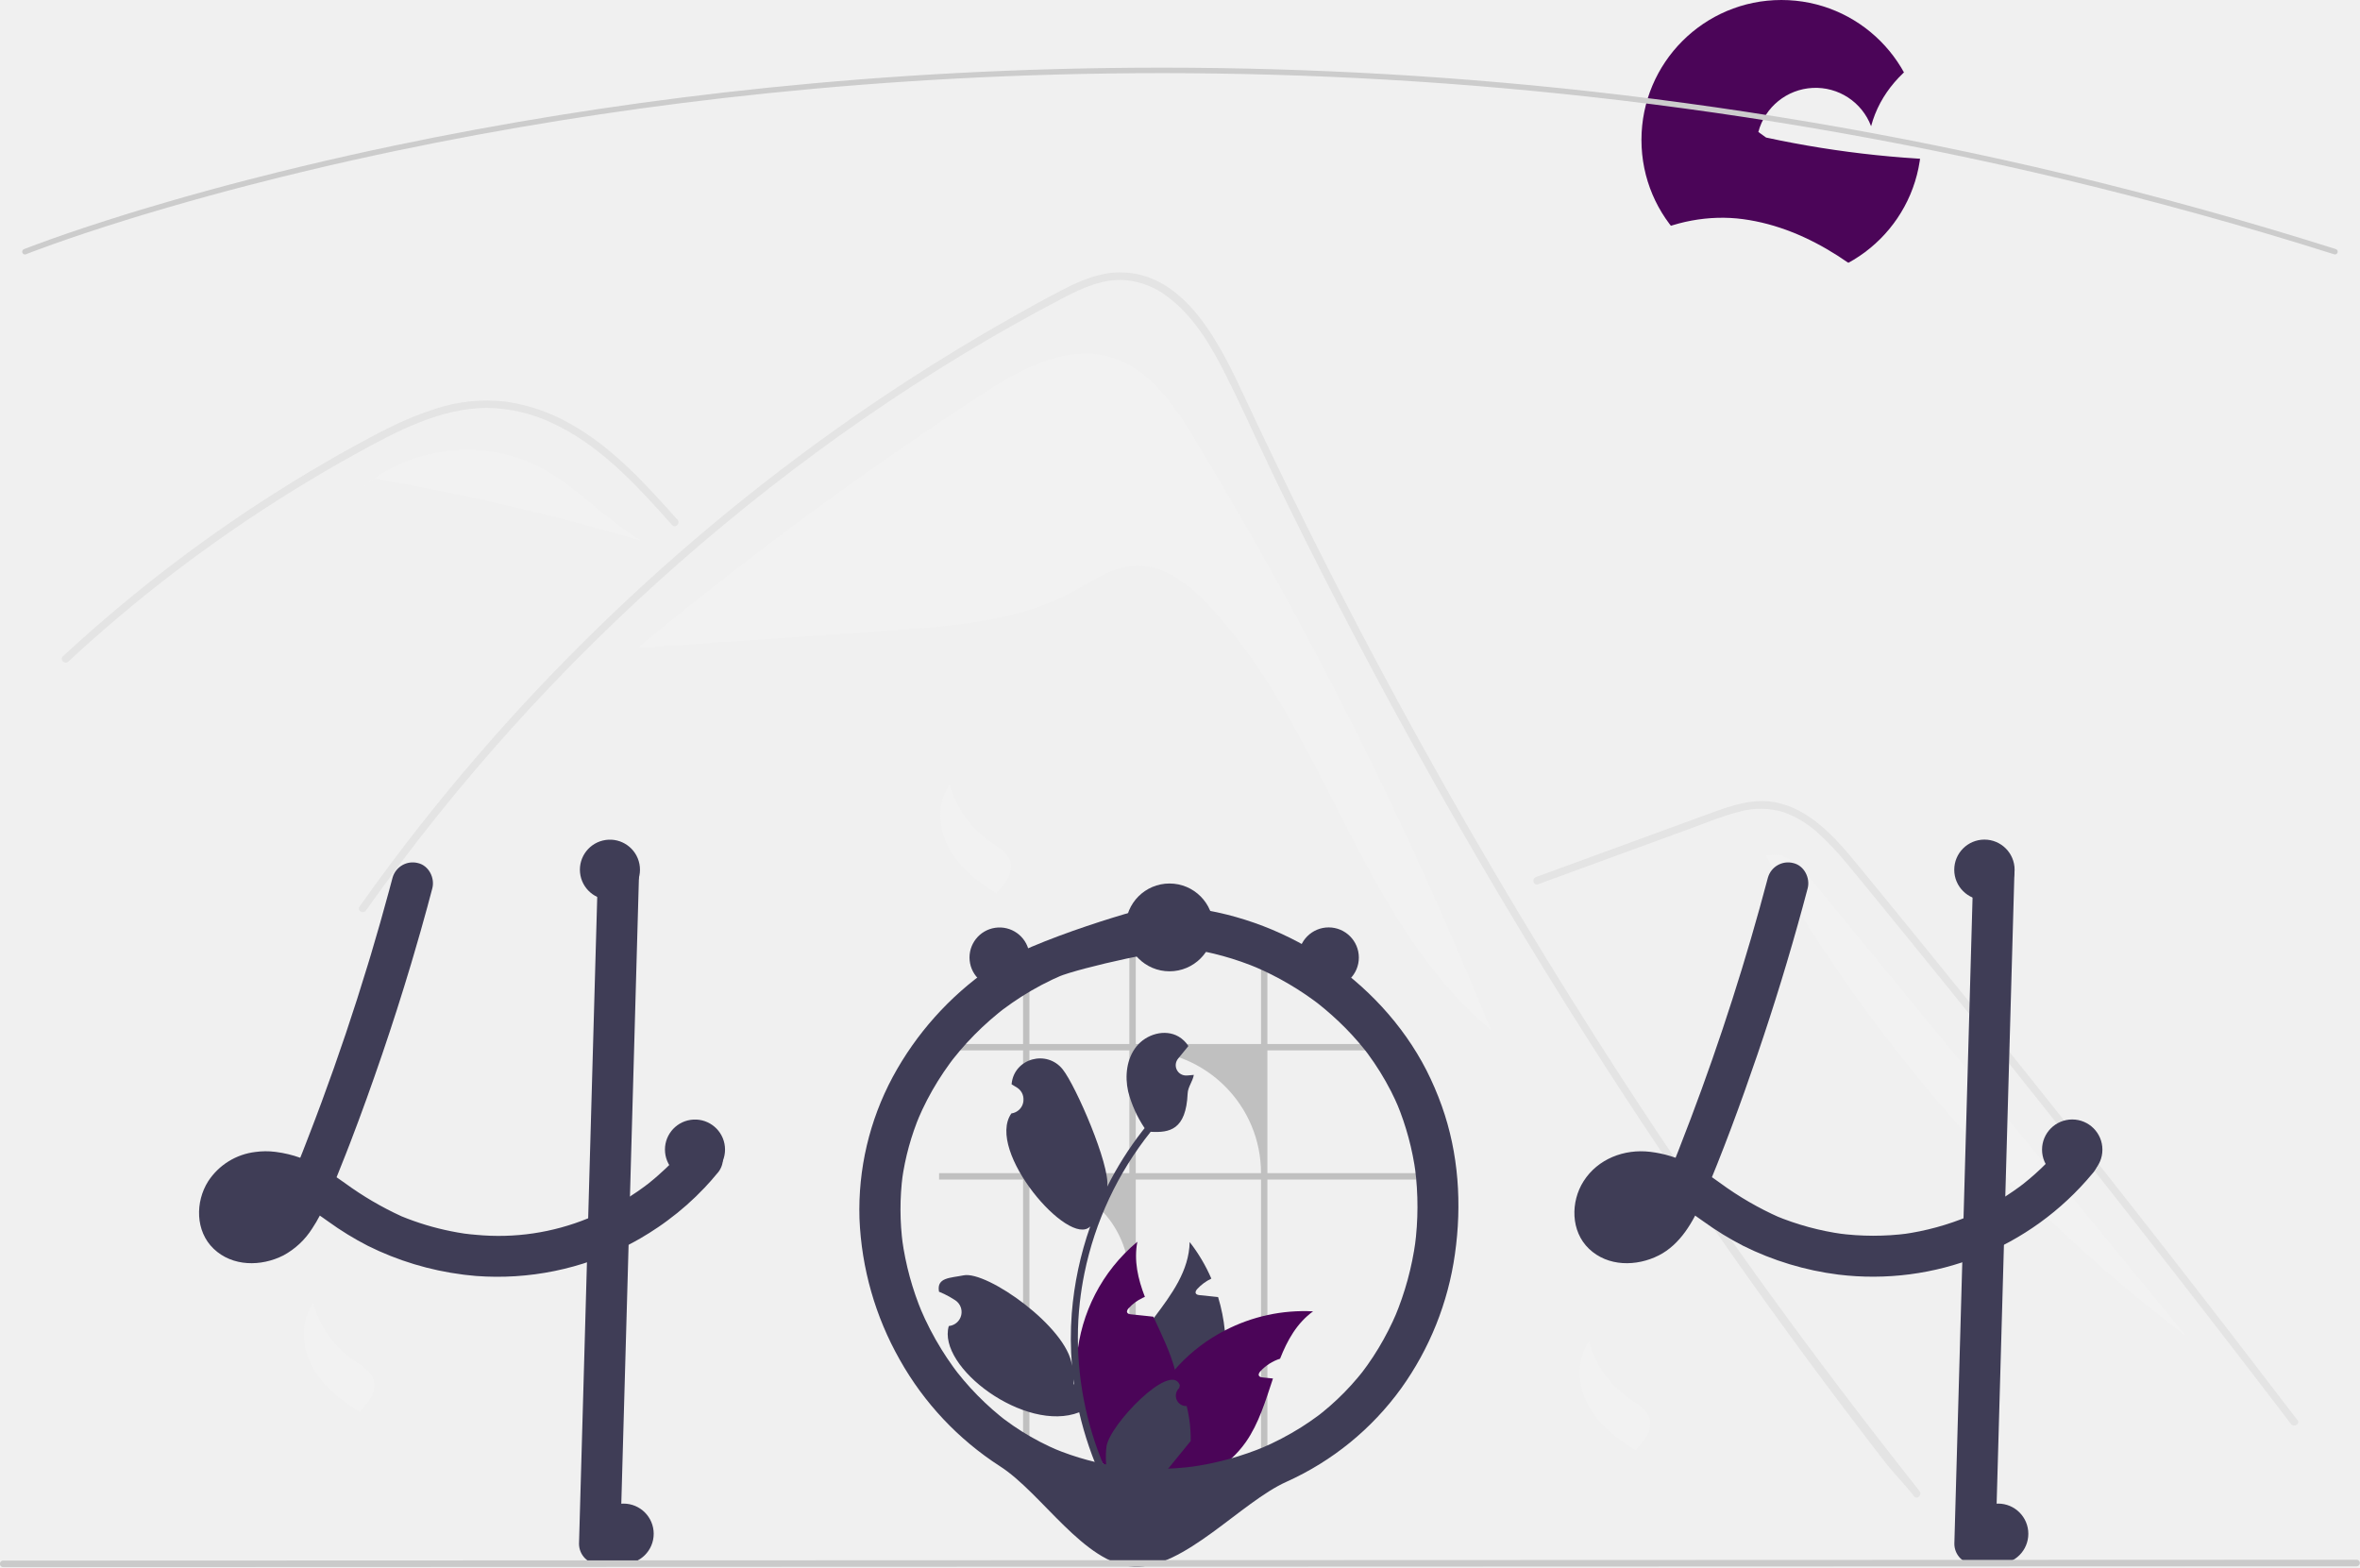
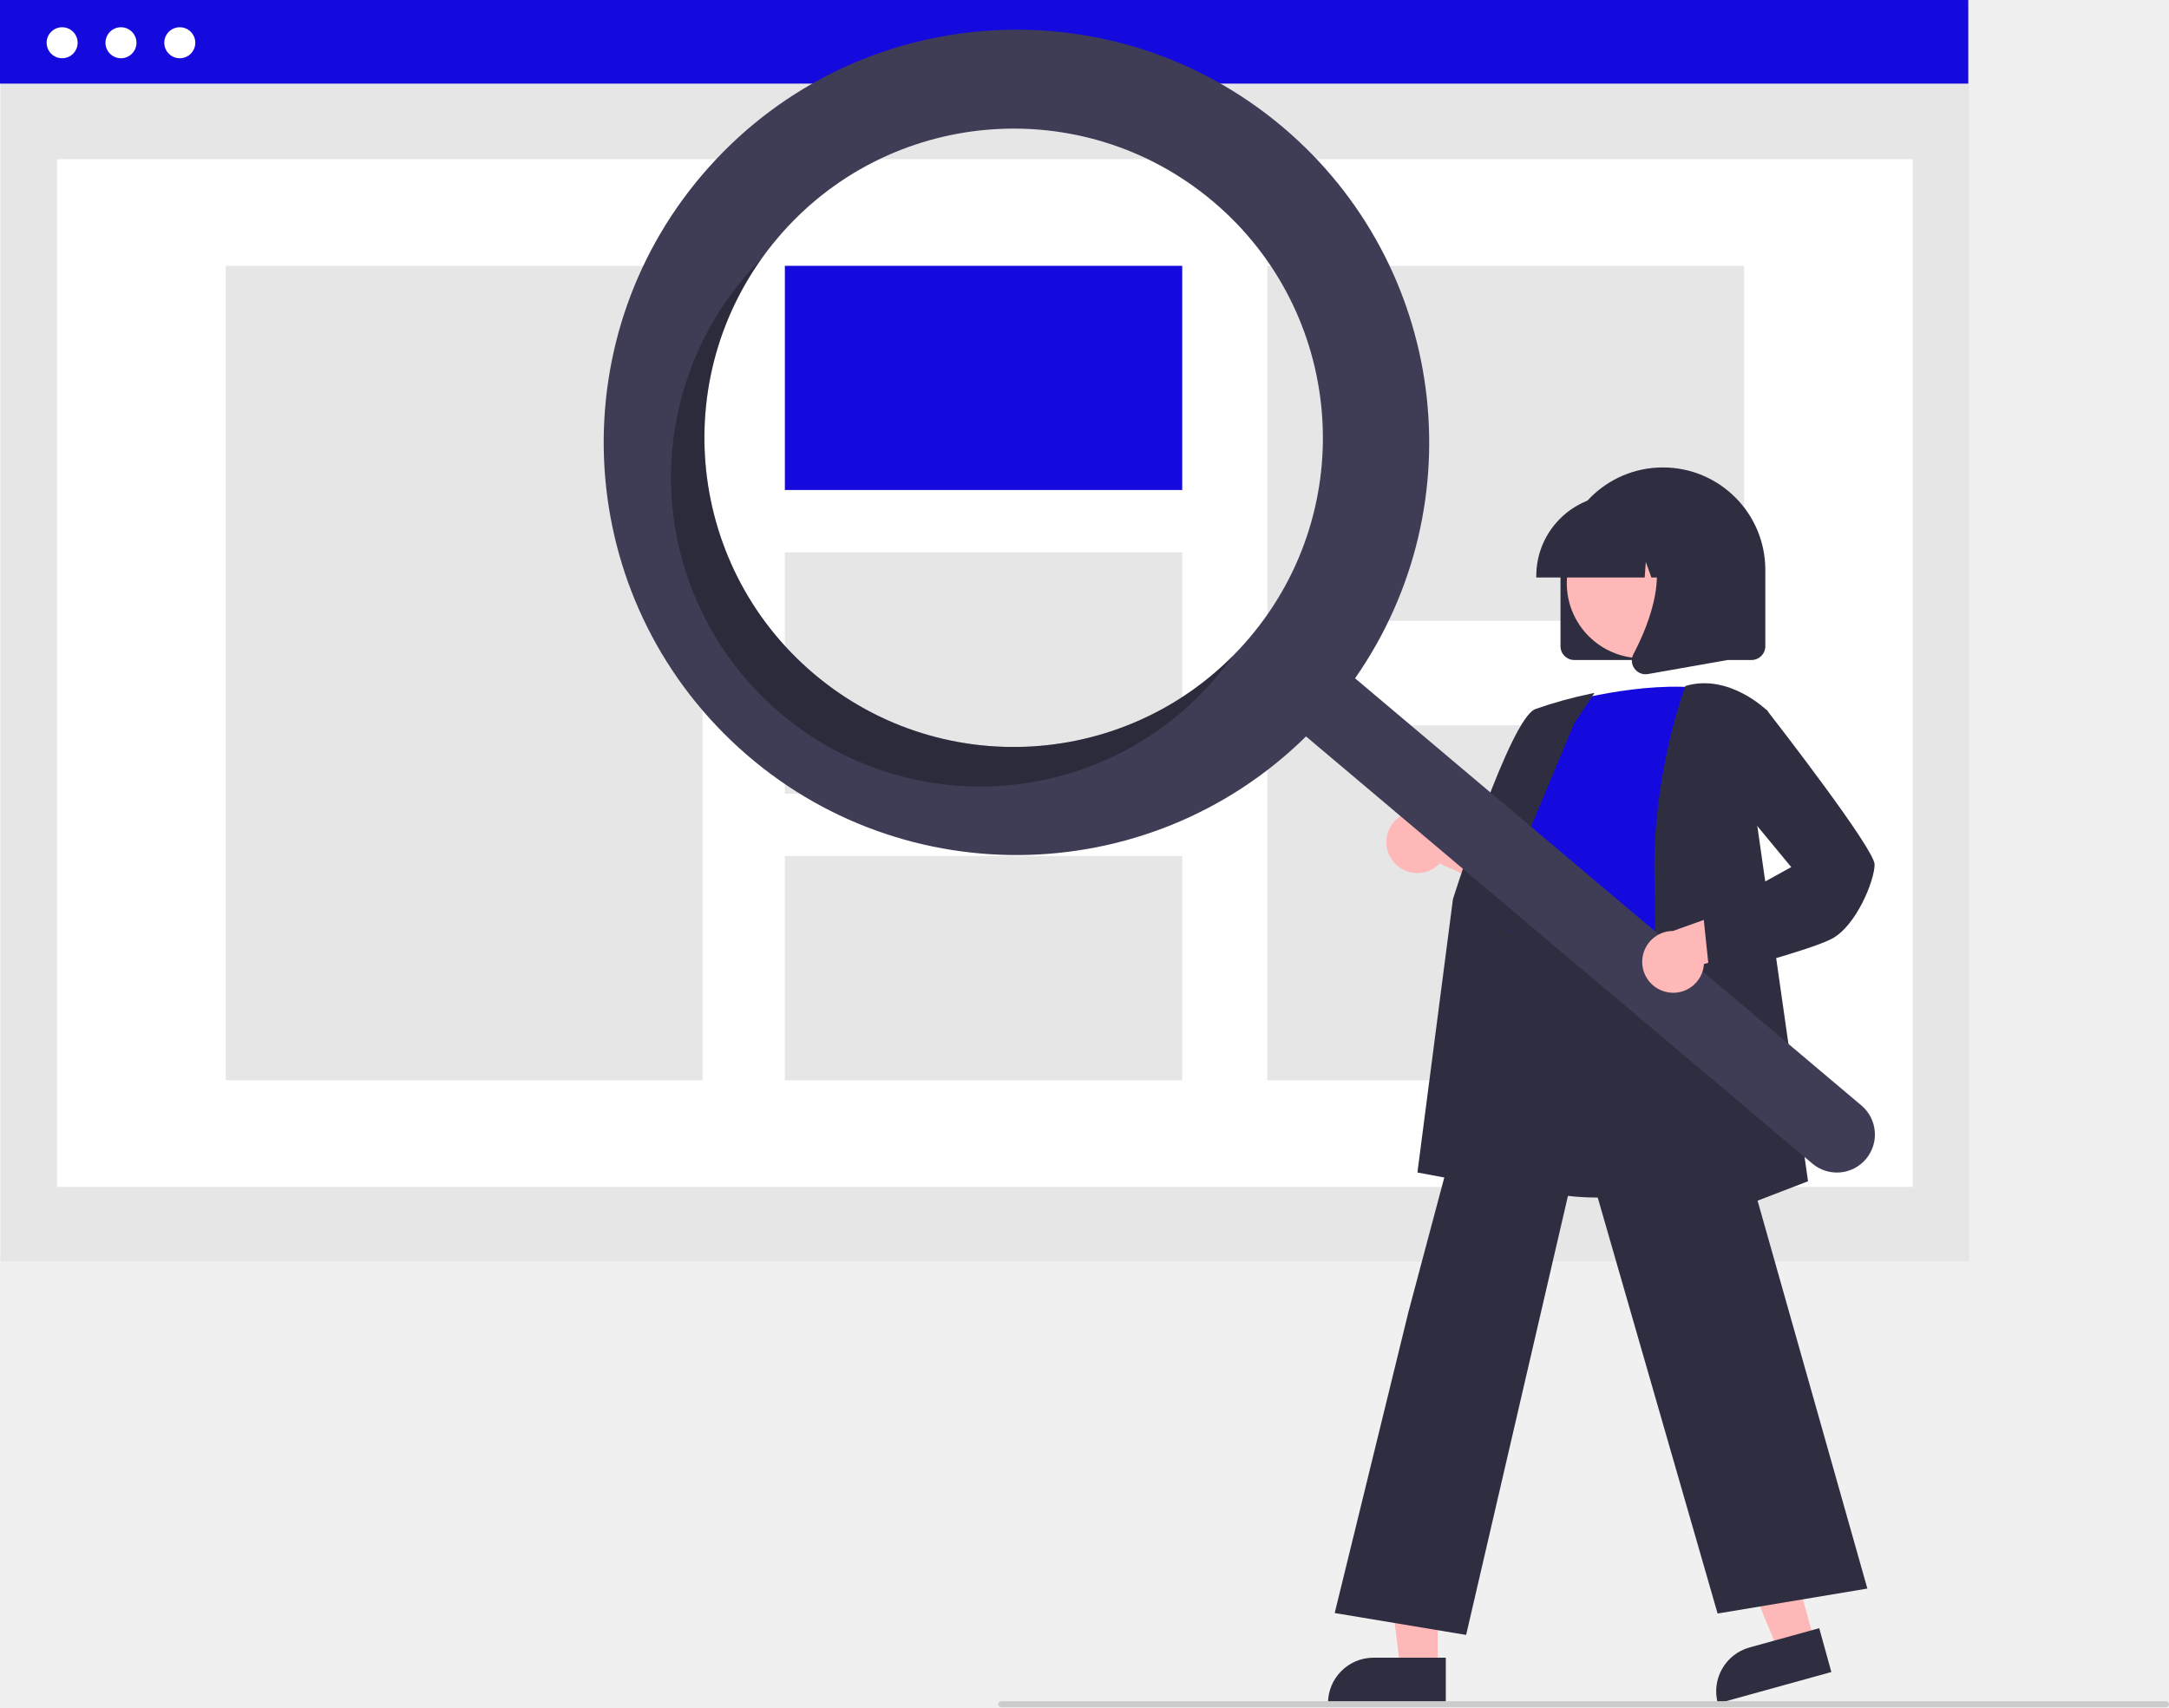
- <svg xmlns="http://www.w3.org/2000/svg" data-name="Layer 1" width="860.131" height="571.148" viewBox="0 0 860.131 571.148">
-   <path d="M605.67,324.953c-7.669-12.684-16.757-26.228-30.99-30.37-16.482-4.796-33.413,4.732-47.775,14.135a1392.157,1392.157,0,0,0-123.893,91.283l.043.492q46.226-3.188,92.451-6.376c22.265-1.535,45.296-3.283,64.972-13.816,7.467-3.997,14.745-9.336,23.206-9.708,10.512-.462,19.677,6.879,26.88,14.549,42.607,45.371,54.937,114.754,102.738,154.616A1516.995,1516.995,0,0,0,605.67,324.953Z" transform="translate(-169.9343 -164.426)" fill="#f2f2f2" />
-   <path d="M867.571,709.781c-4.712-5.95-6.637-7.343-11.285-13.348q-56.764-73.416-106.708-151.792-33.924-53.23-64.483-108.504-14.549-26.278-28.3-52.969-10.67-20.695-20.865-41.638c-1.944-3.988-3.832-7.994-5.711-12.009-4.428-9.442-8.773-18.93-13.439-28.244-5.317-10.616-11.789-21.745-21.553-28.877a29.405,29.405,0,0,0-15.319-5.895c-7.948-.513-15.282,2.769-22.176,6.353-50.439,26.301-97.659,59.276-140.37,96.798A730.778,730.778,0,0,0,303.322,496.247c-1.008,1.439-3.392.064-2.374-1.384q6.009-8.498,12.257-16.813A734.817,734.817,0,0,1,500.805,303.064q18.248-11.826,37.183-22.542c6.362-3.603,12.752-7.16,19.251-10.497,6.371-3.273,13.137-6.215,20.416-6.325,24.77-.385,37.595,27.667,46.405,46.542q4.153,8.911,8.406,17.766,16.075,33.621,33.387,66.628,10.685,20.379,21.837,40.52,34.707,62.718,73.779,122.897c34.506,53.143,68.737,100.089,108.046,149.785C870.596,709.213,868.662,711.175,867.571,709.781Z" transform="translate(-169.9343 -164.426)" fill="#e4e4e4" />
-   <path d="M414.916,355.804c-1.439-1.604-2.869-3.209-4.318-4.813-11.422-12.633-23.679-25.118-39.364-32.361a57.11,57.11,0,0,0-23.927-5.546c-8.562.028-16.932,2.273-24.843,5.418-3.74,1.494-7.398,3.19-11.001,4.996-4.116,2.072-8.159,4.281-12.183,6.509q-11.331,6.27-22.368,13.091-21.961,13.572-42.546,29.216-10.671,8.113-20.902,16.758-9.516,8.031-18.646,16.492c-1.302,1.201-3.245-.743-1.944-1.943,1.604-1.494,3.227-2.979,4.85-4.446q6.875-6.215,13.971-12.193,12.939-10.918,26.549-20.993,21.163-15.676,43.783-29.225,11.304-6.765,22.918-12.963c2.338-1.247,4.703-2.466,7.096-3.621a113.116,113.116,0,0,1,16.868-6.866,60.006,60.006,0,0,1,25.476-2.503,66.327,66.327,0,0,1,23.505,8.131c15.401,8.608,27.346,21.919,38.97,34.909C418.033,355.171,416.099,357.124,414.916,355.804Z" transform="translate(-169.9343 -164.426)" fill="#e4e4e4" />
-   <path d="M730.477,486.711l36.905-13.498,18.323-6.702c5.968-2.183,11.921-4.667,18.09-6.23a28.539,28.539,0,0,1,16.374.209,37.738,37.738,0,0,1,12.771,7.917,103.64,103.64,0,0,1,10.475,11.186c3.989,4.794,7.92,9.639,11.868,14.467q24.441,29.891,48.563,60.041,24.121,30.15,47.92,60.556,23.857,30.48,47.385,61.216,2.882,3.765,5.76,7.534c1.06,1.388,3.449.02,2.375-1.388Q983.582,650.974,959.549,620.184q-24.092-30.864-48.516-61.466-24.424-30.601-49.179-60.937-6.167-7.558-12.354-15.099c-3.48-4.241-6.92-8.527-10.736-12.474-7.005-7.245-15.758-13.648-26.234-13.822-6.16-.102-12.121,1.852-17.844,3.923-6.17,2.232-12.325,4.506-18.486,6.759l-37.163,13.592-9.291,3.398c-1.649.603-.937,3.262.731,2.652Z" transform="translate(-169.9343 -164.426)" fill="#e4e4e4" />
-   <path d="M366.377,334.526c-18.754-9.639-42.771-7.751-60.005,4.291a855.847,855.847,0,0,1,97.371,22.726C390.46,353.759,380.07,341.563,366.377,334.526Z" transform="translate(-169.9343 -164.426)" fill="#f2f2f2" />
-   <path d="M306.188,338.784l-3.61,2.935c1.221-1.027,2.491-1.99,3.795-2.901C306.311,338.807,306.249,338.795,306.188,338.784Z" transform="translate(-169.9343 -164.426)" fill="#f2f2f2" />
-   <path d="M831.549,486.846c-3.633-4.422-7.56-9.052-12.994-10.848l-5.073.2A575.436,575.436,0,0,0,966.749,651.418Q899.149,569.132,831.549,486.846Z" transform="translate(-169.9343 -164.426)" fill="#f2f2f2" />
-   <path d="M516.084,450.367A37.481,37.481,0,0,0,531.015,471.325c2.82,1.92,6.157,3.762,7.122,7.035a8.379,8.379,0,0,1-.874,6.15,24.884,24.884,0,0,1-3.861,5.041l-.137.512c-6.998-4.147-13.656-9.393-17.522-16.551s-4.406-16.539.341-23.145" transform="translate(-169.9343 -164.426)" fill="#f2f2f2" />
-   <path d="M749.084,653.367A37.481,37.481,0,0,0,764.015,674.325c2.82,1.92,6.157,3.762,7.122,7.035a8.379,8.379,0,0,1-.874,6.15,24.884,24.884,0,0,1-3.861,5.041l-.137.512c-6.998-4.147-13.656-9.393-17.522-16.551s-4.406-16.539.341-23.145" transform="translate(-169.9343 -164.426)" fill="#f2f2f2" />
-   <path d="M284.084,639.367A37.481,37.481,0,0,0,299.015,660.325c2.82,1.92,6.157,3.762,7.122,7.035a8.379,8.379,0,0,1-.874,6.15,24.884,24.884,0,0,1-3.861,5.041l-.137.512c-6.998-4.147-13.656-9.393-17.522-16.551s-4.406-16.539.341-23.145" transform="translate(-169.9343 -164.426)" fill="#f2f2f2" />
-   <circle cx="649.249" cy="51" r="51" fill="#4b0558" />
-   <path d="M911.219,176.296c-24.717-3.341-52.935,10.019-59.341,34.124a21.597,21.597,0,0,0-41.094,2.109l2.83,2.027a372.275,372.275,0,0,0,160.659-.726C957.079,195.76,935.935,179.637,911.219,176.296Z" transform="translate(-169.9343 -164.426)" fill="#f0f0f0" />
-   <path d="M805.219,244.296c-24.717-3.341-52.935,10.019-59.341,34.124a21.597,21.597,0,0,0-41.094,2.109l2.83,2.027a372.275,372.275,0,0,0,160.659-.726C851.079,263.76,829.935,247.637,805.219,244.296Z" transform="translate(-169.9343 -164.426)" fill="#f0f0f0" />
-   <path d="M1020.946,257.154a.982.982,0,0,1-.302-.047C756.237,173.489,523.199,184.424,374.264,208.321c-20.269,3.251-40.591,7.006-60.404,11.161-5.058,1.06-10.306,2.195-15.597,3.378-6.319,1.407-12.554,2.856-18.532,4.306q-3.873.917-7.595,1.849c-3.758.928-7.572,1.895-11.66,2.957-4.568,1.178-9.209,2.413-13.797,3.672a.442.442,0,0,1-.051.015l0.0.001c-5.183,1.415-10.338,2.871-15.323,4.325-2.698.779-5.304,1.548-7.799,2.307-.279.077-.526.151-.776.228l-.536.163c-.311.095-.617.188-.924.275l-.02.006 0.0.001-.812.252c-.968.293-1.912.579-2.841.864-24.545,7.566-38.038,12.949-38.171,13.002a1,1,0,1,1-.744-1.856c.134-.053,13.693-5.463,38.328-13.058.932-.286,1.879-.572,2.85-.866l.754-.234c.026-.01.052-.018.078-.025.305-.087.61-.18.919-.273l.537-.163c.268-.081.531-.161.801-.235,2.479-.754,5.093-1.524,7.798-2.307,4.987-1.455,10.147-2.911,15.334-4.328.016-.006.033-.01.049-.015v-.001c4.604-1.263,9.263-2.503,13.845-3.685,4.094-1.063,7.915-2.032,11.68-2.962q3.738-.93,7.609-1.853c5.985-1.451,12.233-2.902,18.563-4.312,5.299-1.184,10.556-2.322,15.622-3.383,19.843-4.162,40.198-7.923,60.497-11.179C523.096,182.415,756.467,171.463,1021.246,255.201a1.0 1,0,0,1-.301,1.953Z" transform="translate(-169.9343 -164.426)" fill="#ccc" />
-   <path d="M432.923,584.266a6.729,6.729,0,0,0-1.7-2.67,6.43,6.43,0,0,0-.92-.71c-2.61-1.74-6.51-2.13-8.99,0a5.81,5.81,0,0,0-.69.71q-1.11,1.365-2.28,2.67c-1.28,1.46-2.59,2.87-3.96,4.24-.39.38-.78.77-1.18,1.15-.23.23-.46.45-.69.67-.88.84-1.78,1.65-2.69,2.45-.48.43-.96.85-1.45,1.26-.73.61-1.46,1.22-2.2,1.81-.07.05-.14.1-.21.16-.02.01-.03.03-.05.04-.01,0-.02,0-.03.02a.179.179,0,0,0-.07.05c-.22.15-.37.25-.48.34.04-.02.08-.05.12-.07-.18.14-.37.28-.55.42-1.75,1.29-3.54,2.53-5.37,3.69a99.21,99.21,0,0,1-14.22,7.55c-.33.13-.67.27-1.01.4a85.97,85.97,0,0,1-40.85,6.02q-2.13-.165-4.26-.45c-1.64-.24-3.27-.53-4.89-.86a97.932,97.932,0,0,1-18.02-5.44,118.652,118.652,0,0,1-20.66-12.12c-1-.71-2.01-1.42-3.02-2.11,1.15-2.82,2.28-5.64,3.38-8.48.55-1.37,1.08-2.74,1.6-4.12,4.09-10.63,7.93-21.36,11.61-32.13q5.58-16.365,10.53-32.92.51-1.68.99-3.36,2.595-8.745,4.98-17.53c.15-.57.31-1.13.45-1.7q.69-2.52,1.35-5.04c1-3.79-1.26-8.32-5.24-9.23a7.634,7.634,0,0,0-9.22,5.24c-.43,1.62-.86,3.23-1.3,4.85q-3.165,11.745-6.66,23.41-.51,1.68-1.02,3.36-7.71,25.41-16.93,50.31-1.11,3.015-2.25,6.01c-.37.98-.74,1.96-1.12,2.94-.73,1.93-1.48,3.86-2.23,5.79-.43,1.13-.87,2.26-1.31,3.38-.29.71-.57,1.42-.85,2.12a41.809,41.809,0,0,0-8.81-2.12l-.48-.06a27.397,27.397,0,0,0-7.01.06,23.914,23.914,0,0,0-17.24,10.66c-4.77,7.51-4.71,18.25,1.98,24.63,6.89,6.57,17.32,6.52,25.43,2.41a28.351,28.351,0,0,0,10.52-9.86,50.569,50.569,0,0,0,2.74-4.65c.21.14.42.28.63.43.8.56,1.6,1.13,2.39,1.69a111.738,111.738,0,0,0,14.51,8.91,108.359,108.359,0,0,0,34.62,10.47c.27.03.53.07.8.1,1.33.17,2.67.3,4.01.41a103.782,103.782,0,0,0,55.58-11.36q2.175-1.125,4.31-2.36,3.315-1.92,6.48-4.08c1.15-.78,2.27-1.57,3.38-2.4a101.042,101.042,0,0,0,13.51-11.95q2.355-2.475,4.51-5.11a8.061,8.061,0,0,0,2.2-5.3A7.564,7.564,0,0,0,432.923,584.266Zm-165.59,23.82c.21-.15.42-.31.62-.47C267.893,607.766,267.603,607.936,267.333,608.086Zm3.21-3.23c-.23.26-.44.52-.67.78a23.366,23.366,0,0,1-2.25,2.2c-.11.1-.23.2-.35.29a.01.01,0,0,0-.01.01,3.804,3.804,0,0,0-.42.22q-.645.39-1.32.72a17.005,17.005,0,0,1-2.71.75,16.799,16.799,0,0,1-2.13.02h-.02a14.823,14.823,0,0,1-1.45-.4c-.24-.12-.47-.26-.7-.4-.09-.08-.17-.16-.22-.21a2.44,2.44,0,0,1-.27-.29.01.01,0,0,0-.01-.01c-.11-.2-.23-.4-.34-.6a.031.031,0,0,1-.01-.02c-.08-.25-.15-.51-.21-.77a12.511,12.511,0,0,1,.01-1.37,13.467,13.467,0,0,1,.54-1.88,11.068,11.068,0,0,1,.69-1.26c.02-.04.12-.2.23-.38.01-.01.01-.01.01-.02.15-.17.3-.35.46-.51.27-.3.56-.56.85-.83a18.022,18.022,0,0,1,1.75-1.01,19.481,19.481,0,0,1,2.93-.79,24.989,24.989,0,0,1,4.41.04,30.301,30.301,0,0,1,4.1,1.01,36.945,36.945,0,0,1-2.77,4.54C270.623,604.746,270.583,604.806,270.543,604.856Zm-11.12-3.29a2.18,2.18,0,0,1-.31.39A1.409,1.409,0,0,1,259.423,601.566Z" transform="translate(-169.9343 -164.426)" fill="#3f3d56" />
-   <path d="M402.863,482.136q-.135,4.71-.27,9.42-.285,10.455-.59,20.92-.315,11.775-.66,23.54-.165,6.075-.34,12.15-.465,16.365-.92,32.72c-.03,1.13-.07,2.25-.1,3.38q-.225,8.115-.45,16.23-.255,8.805-.5,17.61-.18,6.6-.37,13.21-1.35,47.895-2.7,95.79a7.648,7.648,0,0,1-7.5,7.5,7.561,7.561,0,0,1-7.5-7.5q.75-26.94,1.52-53.88.675-24.36,1.37-48.72.225-8.025.45-16.06.345-12.09.68-24.18c.03-1.13.07-2.25.1-3.38.02-.99.05-1.97.08-2.96q.66-23.475,1.32-46.96.27-9.24.52-18.49.3-10.545.6-21.08c.09-3.09.17-6.17.26-9.26a7.648,7.648,0,0,1,7.5-7.5A7.561,7.561,0,0,1,402.863,482.136Z" transform="translate(-169.9343 -164.426)" fill="#3f3d56" />
-   <path d="M814.291,484.217a893.238,893.238,0,0,1-28.161,87.941c-3.007,7.946-6.083,15.877-9.371,23.712l.756-1.792a54.583,54.583,0,0,1-5.59,10.612q-.229.321-.467.636,1.166-1.49.443-.589c-.254.301-.505.602-.768.895a23.664,23.664,0,0,1-2.249,2.203q-.301.258-.612.504l.938-.729c-.109.257-.873.597-1.111.743a18.254,18.254,0,0,1-2.405,1.219l1.792-.756a19.086,19.086,0,0,1-4.231,1.161l1.994-.268a17.021,17.021,0,0,1-4.298.046l1.994.268a14.002,14.002,0,0,1-3.405-.917l1.792.756a12.012,12.012,0,0,1-1.679-.896c-.271-.177-1.105-.809-.015.025,1.133.866.146.074-.088-.156-.194-.192-.37-.4-.56-.595-.882-.905.996,1.557.397.499a18.182,18.182,0,0,1-.878-1.637l.756,1.792a11.925,11.925,0,0,1-.728-2.651l.268,1.994a13.651,13.651,0,0,1-.003-3.405l-.268,1.994a15.964,15.964,0,0,1,.995-3.68l-.756,1.792a16.729,16.729,0,0,1,1.178-2.298,6.729,6.729,0,0,1,.729-1.071c.049.016-1.269,1.513-.569.757.183-.198.354-.406.539-.602.296-.314.614-.601.926-.898,1.045-.994-1.462.966-.257.179a19.049,19.049,0,0,1,2.749-1.499l-1.792.756a20.311,20.311,0,0,1,4.995-1.34l-1.994.268a25.628,25.628,0,0,1,6.461.076l-1.994-.268a33.211,33.211,0,0,1,7.892,2.22l-1.792-.756c5.39,2.314,10.163,5.749,14.928,9.118a111.95,111.95,0,0,0,14.506,8.906,108.388,108.388,0,0,0,34.622,10.474,103.933,103.933,0,0,0,92.586-36.752,8.078,8.078,0,0,0,2.197-5.303,7.632,7.632,0,0,0-2.197-5.303c-2.752-2.526-7.949-3.239-10.607,0a95.636,95.636,0,0,1-8.107,8.727q-2.017,1.914-4.142,3.71-1.214,1.026-2.461,2.011c-.393.311-1.619,1.138.263-.197-.431.306-.845.64-1.271.955a99.269,99.269,0,0,1-20.332,11.565l1.792-.756a96.836,96.836,0,0,1-24.171,6.622l1.994-.268a97.643,97.643,0,0,1-25.754-.038l1.994.268a99.8,99.8,0,0,1-24.857-6.77l1.792.756a116.025,116.025,0,0,1-21.736-12.591,86.877,86.877,0,0,0-11.113-6.994,42.824,42.824,0,0,0-14.438-4.389c-9.439-1.111-19.057,2.566-24.246,10.72-4.776,7.505-4.714,18.244,1.974,24.625,6.888,6.572,17.318,6.517,25.436,2.406,7.817-3.959,12.513-12.185,15.815-19.942,7.431-17.455,14.01-35.314,20.14-53.263q9.097-26.637,16.499-53.813.917-3.366,1.807-6.739c1.001-3.789-1.261-8.32-5.238-9.226a7.633,7.633,0,0,0-9.226,5.238Z" transform="translate(-169.9343 -164.426)" fill="#3f3d56" />
-   <path d="M889.124,482.136l-2.7,95.793-2.685,95.294-1.518,53.884a7.565,7.565,0,0,0,7.5,7.5,7.649,7.649,0,0,0,7.5-7.5l2.7-95.793,2.685-95.294,1.518-53.884a7.565,7.565,0,0,0-7.5-7.5,7.649,7.649,0,0,0-7.5,7.5Z" transform="translate(-169.9343 -164.426)" fill="#3f3d56" />
-   <path d="M629.526,700.361h2.329V594.319h54.329v-2.323H631.855V547.252H673.81q-.923-1.173-1.899-2.317H631.855V515.382c-.77-.328-1.547-.645-2.329-.944V544.935h-45.652V507.07c-.782.036-1.553.09-2.329.155v37.71h-36.42V516.684c-.782.346-1.553.711-2.317,1.093V544.935h-30.616v2.317h30.616v44.744h-30.616v2.323h30.616V700.361h2.317V594.319a36.413,36.413,0,0,1,36.42,36.42v69.622h2.329V594.319h45.652Zm-84.401-108.365V547.252h36.42v44.744Zm38.749,0V547.252h.914a44.741,44.741,0,0,1,44.738,44.744Z" transform="translate(-169.9343 -164.426)" opacity="0.2" />
-   <path d="M615.303,668.566a63.059,63.059,0,0,1-20.05,33.7c-.74.64-1.48,1.26-2.25,1.87q-2.805.255-5.57.52c-1.53.14-3.04.29-4.54.43l-.27.03-.19-1.64-.76-6.64a37.623,37.623,0,0,1-3.3-32.44c2.64-7.12,7.42-13.41,12.12-19.65,6.49-8.62,12.8-17.14,13.03-27.65a60.544,60.544,0,0,1,7.9,13.33,16.432,16.432,0,0,0-5.12,3.77c-.41.45-.82,1.08-.54,1.62.24.46.84.57,1.36.63,1.25.13,2.51.26,3.76.39,1,.11,2,.21,3,.32a63.99,63.99,0,0,1,2.45,12.18A61.189,61.189,0,0,1,615.303,668.566Z" transform="translate(-169.9343 -164.426)" fill="#3f3d56" />
-   <path d="M648.503,642.356c-5.9,4.29-9.35,10.46-12.03,17.26a16.628,16.628,0,0,0-7.17,4.58c-.41.45-.82,1.08-.54,1.62.24.46.84.57,1.36.63,1.25.13,2.51.26,3.76.39-2.68,8.04-5.14,16.36-9.88,23.15a36.989,36.989,0,0,1-12.03,10.91,38.492,38.492,0,0,1-4.02,1.99q-7.62.585-14.95,1.25-2.805.255-5.57.52c-1.53.14-3.04.29-4.54.43q-.015-.825,0-1.65a63.304,63.304,0,0,1,15.25-39.86c.45-.52.91-1.03,1.38-1.54a61.792,61.792,0,0,1,16.81-12.7A62.654,62.654,0,0,1,648.503,642.356Z" transform="translate(-169.9343 -164.426)" fill="#4b0558" />
-   <path d="M589.163,699.526l-1.15,3.4-.58,1.73c-1.53.14-3.04.29-4.54.43l-.27.03c-1.66.17-3.31.34-4.96.51-.43-.5-.86-1.01-1.28-1.53a62.03,62.03,0,0,1,8.07-87.11c-1.32,6.91.22,13.53,2.75,20.1-.27.11-.53.22-.78.34a16.432,16.432,0,0,0-5.12,3.77c-.41.45-.82,1.08-.54,1.62.24.46.84.57,1.36.63,1.25.13,2.51.26,3.76.39,1,.11,2,.21,3,.32q.705.075,1.41.15c.07.15.13.29.2.44,2.85,6.18,5.92,12.39,7.65,18.83a43.666,43.666,0,0,1,1.02,4.91A37.604,37.604,0,0,1,589.163,699.526Z" transform="translate(-169.9343 -164.426)" fill="#4b0558" />
-   <path d="M689.821,554.487c-8.609-16.792-21.946-30.921-37.632-41.304a114.237,114.237,0,0,0-52.563-18.38q-3.69-.335-7.399-.393c-2.921-.044-46.866,12.632-61.587,22.982a114.295,114.295,0,0,0-35.333,39.527,102.5,102.5,0,0,0-12.126,51.633,113.564,113.564,0,0,0,14.703,51.476,110.475,110.475,0,0,0,36.444,38.746C549.667,708.561,565.074,734.51,583.183,735.426c18.246.923,39.054-23.555,55.695-30.987a104.425,104.425,0,0,0,41.726-34.005,110.25,110.25,0,0,0,19.599-48.948c2.574-18.083,1.374-36.733-4.801-54.016a111.86,111.86,0,0,0-5.58-12.983c-1.78-3.505-6.996-4.796-10.261-2.691a7.68,7.68,0,0,0-2.691,10.261q1.568,3.088,2.915,6.278l-.756-1.792a101.151,101.151,0,0,1,6.876,25.538l-.268-1.994a109.229,109.229,0,0,1-.066,28.683l.268-1.994a109.734,109.734,0,0,1-7.555,27.674l.756-1.792a104.212,104.212,0,0,1-6.672,13.098q-1.923,3.186-4.081,6.222c-.632.888-1.283,1.761-1.939,2.631-.856,1.136,1.167-1.483.282-.369-.151.19-.3.38-.452.569q-.681.852-1.382,1.688a93.613,93.613,0,0,1-10.176,10.384q-1.366,1.192-2.778,2.331c-.469.378-.932.773-1.421,1.125.019-.013,1.58-1.199.656-.511-.29.216-.579.436-.87.652q-2.91,2.156-5.974,4.092a103.485,103.485,0,0,1-14.756,7.713l1.792-.756a109.215,109.215,0,0,1-27.597,7.552l1.994-.268a108.154,108.154,0,0,1-28.589.051l1.994.268a99.835,99.835,0,0,1-25.095-6.784l1.792.756a93.643,93.643,0,0,1-13.416-6.991q-3.174-2-6.184-4.247c-.286-.214-.57-.43-.855-.645-.915-.691.658.51.67.518a19.169,19.169,0,0,1-1.535-1.225q-1.454-1.184-2.861-2.422a101.989,101.989,0,0,1-10.493-10.709q-1.213-1.434-2.374-2.911c-.335-.426-.947-1.29.404.529-.178-.239-.362-.474-.542-.712q-.647-.858-1.276-1.728-2.203-3.048-4.188-6.246a109.29,109.29,0,0,1-7.805-15.108l.756,1.792a106.588,106.588,0,0,1-7.34-26.837l.268,1.994a97.866,97.866,0,0,1-.048-25.636l-.268,1.994A94.673,94.673,0,0,1,505.276,570.55l-.756,1.792a101.557,101.557,0,0,1,7.195-13.856q2.066-3.323,4.378-6.485.525-.718,1.062-1.428c.324-.428,1.215-1.493-.305.388.149-.184.293-.374.439-.56q1.269-1.608,2.6-3.165A107.402,107.402,0,0,1,530.772,536.215q1.474-1.292,2.995-2.529.691-.562,1.391-1.113c.187-.147.376-.291.562-.439-1.997,1.59-.555.433-.102.093q3.134-2.348,6.435-4.461a103.644,103.644,0,0,1,15.387-8.108l-1.792.756c7.76-3.258,42.141-10.949,48.394-10.11l-1.994-.268A106.225,106.225,0,0,1,628.768,517.419l-1.792-.756a110.313,110.313,0,0,1,12.6,6.329q3.043,1.784,5.967,3.763,1.384.937,2.738,1.915.677.489,1.346.989c.248.185.494.373.741.558,1.039.779-1.431-1.128-.342-.267a110.843,110.843,0,0,1,10.368,9.253q2.401,2.445,4.637,5.045,1.147,1.334,2.246,2.708c.364.455,1.605,2.101.084.085.372.493.747.982,1.114,1.479a97.977,97.977,0,0,1,8.392,13.538c1.793,3.498,6.987,4.802,10.261,2.691A7.677,7.677,0,0,0,689.821,554.487Z" transform="translate(-169.9343 -164.426)" fill="#3f3d56" />
-   <path d="M602.431,676.882a3.78,3.78,0,0,1-2.739-6.551c.095-.379.164-.651.259-1.03q-.051-.124-.103-.247c-3.48-8.298-25.685,14.833-26.645,22.632a30.029,30.029,0,0,0,.527,10.328A120.392,120.392,0,0,1,562.778,652.01a116.202,116.202,0,0,1,.721-12.963q.597-5.293,1.657-10.511a121.787,121.787,0,0,1,24.151-51.616c6.874.384,12.898-.663,13.48-13.985.103-2.37,1.861-4.422,2.248-6.756-.656.086-1.323.14-1.979.183-.204.011-.42.021-.624.032l-.077.003a3.745,3.745,0,0,1-3.076-6.101q.425-.523.851-1.046c.43-.538.871-1.065,1.302-1.603a1.865,1.865,0,0,0,.14-.161c.495-.613.99-1.216,1.485-1.829a10.829,10.829,0,0,0-3.55-3.432c-4.959-2.905-11.801-.893-15.384,3.593-3.593,4.486-4.271,10.779-3.023,16.384a43.398,43.398,0,0,0,6.003,13.383c-.269.344-.549.678-.818,1.022a122.574,122.574,0,0,0-12.794,20.268c1.016-7.939-11.412-36.608-16.218-42.681-5.773-7.294-17.611-4.111-18.628,5.136q-.015.134-.029.268,1.071.604,2.096,1.282a5.127,5.127,0,0,1-2.067,9.33l-.105.016c-9.556,13.644,21.077,49.155,28.745,41.181a125.11,125.11,0,0,0-6.734,31.693,118.664,118.664,0,0,0,.086,19.16l-.032-.226C558.902,648.154,529.674,627.514,521.139,629.233c-4.917.99-9.76.765-9.013,5.725q.018.119.036.237a34.442,34.442,0,0,1,3.862,1.861q1.071.604,2.096,1.282a5.127,5.127,0,0,1-2.067,9.33l-.105.016c-.075.011-.14.022-.215.032-4.35,14.966,27.907,39.12,47.518,31.435h.011a125.075,125.075,0,0,0,8.402,24.528H601.679c.108-.334.204-.678.301-1.011a34.102,34.102,0,0,1-8.305-.495c2.227-2.733,4.454-5.487,6.681-8.219a1.861,1.861,0,0,0,.14-.161c1.13-1.398,2.27-2.786,3.399-4.185l.001-.002a49.952,49.952,0,0,0-1.464-12.725Zm-34.371-67.613.016-.021-.016.043Zm-6.648,59.932-.258-.581c.011-.42.011-.839,0-1.269,0-.118-.021-.237-.021-.355.097.742.183,1.485.29,2.227Z" transform="translate(-169.9343 -164.426)" fill="#3f3d56" />
-   <circle cx="95.249" cy="439" r="11" fill="#3f3d56" />
-   <circle cx="227.249" cy="559" r="11" fill="#3f3d56" />
-   <circle cx="728.249" cy="559" r="11" fill="#3f3d56" />
-   <circle cx="755.249" cy="419" r="11" fill="#3f3d56" />
-   <circle cx="723.249" cy="317" r="11" fill="#3f3d56" />
-   <path d="M434.183,583.426a10.949,10.949,0,1,1-.21-2.16A10.992,10.992,0,0,1,434.183,583.426Z" transform="translate(-169.9343 -164.426)" fill="#3f3d56" />
-   <circle cx="484.249" cy="349" r="11" fill="#3f3d56" />
-   <path d="M545.183,513.426a10.949,10.949,0,1,1-.21-2.16A10.992,10.992,0,0,1,545.183,513.426Z" transform="translate(-169.9343 -164.426)" fill="#3f3d56" />
-   <path d="M403.183,481.426a10.949,10.949,0,1,1-.21-2.16A10.992,10.992,0,0,1,403.183,481.426Z" transform="translate(-169.9343 -164.426)" fill="#3f3d56" />
-   <circle cx="599.249" cy="443" r="11" fill="#3f3d56" />
-   <circle cx="426.249" cy="338" r="16" fill="#3f3d56" />
-   <path d="M1028.875,735.267l-857.75.307a1.191,1.191,0,1,1,0-2.381l857.75-.307a1.191,1.191,0,0,1,0,2.381Z" transform="translate(-169.9343 -164.426)" fill="#cacaca" />
+ <svg xmlns="http://www.w3.org/2000/svg" data-name="Layer 1" width="709.533" height="558.594" viewBox="0 0 709.533 558.594">
+   <rect x="0.275" y="0.365" width="643.862" height="412.358" fill="#e6e6e6" />
+   <rect x="18.686" y="52.085" width="607.039" height="336.243" fill="#fff" />
+   <rect width="643.862" height="27.354" fill="#150ade" />
+   <circle cx="20.327" cy="13.985" r="5.07" fill="#fff" />
+   <circle cx="39.571" cy="13.985" r="5.07" fill="#fff" />
+   <circle cx="58.814" cy="13.985" r="5.07" fill="#fff" />
+   <rect x="73.844" y="86.973" width="155.981" height="266.467" fill="#e6e6e6" />
+   <rect x="256.75" y="86.973" width="129.984" height="73.348" fill="#150ade" />
+   <rect x="256.75" y="180.747" width="129.984" height="78.919" fill="#e6e6e6" />
+   <rect x="256.75" y="280.092" width="129.984" height="73.348" fill="#e6e6e6" />
+   <rect x="414.587" y="86.973" width="155.981" height="116.125" fill="#e6e6e6" />
+   <rect x="414.587" y="237.315" width="155.981" height="116.125" fill="#e6e6e6" />
+   <path d="M755.712,382.143v-25a33.5,33.5,0,1,1,67,0v25a4.505,4.505,0,0,1-4.5,4.5h-58A4.505,4.505,0,0,1,755.712,382.143Z" transform="translate(-245.2337 -170.7031)" fill="#2f2e41" />
+   <polygon points="593.514 536.786 581.698 540.056 563.462 496.038 580.901 491.212 593.514 536.786" fill="#ffb8b8" />
+   <path d="M819.385,708.282h23.644a0,0,0,0,1,0,0v14.887a0,0,0,0,1,0,0H804.498a0,0,0,0,1,0,0v0A14.887,14.887,0,0,1,819.385,708.282Z" transform="translate(-406.293 74.94457) rotate(-15.46951)" fill="#2f2e41" />
+   <polygon points="470.328 545.875 458.068 545.875 452.235 498.587 470.33 498.587 470.328 545.875" fill="#ffb8b8" />
+   <path d="M449.311,542.372h23.644a0,0,0,0,1,0,0v14.887a0,0,0,0,1,0,0H434.424a0,0,0,0,1,0,0v0A14.887,14.887,0,0,1,449.311,542.372Z" fill="#2f2e41" />
+   <path d="M700.778,452.301a10.056,10.056,0,0,0,15.392.917l32.59,14.658L745.796,449.545l-30.494-11.109a10.11,10.11,0,0,0-14.524,13.865Z" transform="translate(-245.2337 -170.7031)" fill="#ffb8b8" />
+   <path d="M768.492,562.539c-10.239,0-20.839-1.525-29.749-6.062a38.416,38.416,0,0,1-19.709-23.565c-4.642-14.699,1.211-29.14,6.871-43.105,3.508-8.654,6.821-16.827,7.68-24.884l.3-2.86c1.339-12.848,2.495-23.943,8.897-28.105,3.318-2.157,7.78-2.28,13.641-.377l55.045,17.881-2.024,104.49-.334.112C808.823,556.161,789.418,562.539,768.492,562.539Z" transform="translate(-245.2337 -170.7031)" fill="#2f2e41" />
+   <path d="M755.462,401.051s27-8,48-5c0,0-12,66-8,88s-69.5,8.5-54.5-12.5l5-25s-10-10-1-22Z" transform="translate(-245.2337 -170.7031)" fill="#150ade" />
+   <path d="M742.182,560.558l-33.276-6.239,11.618-89.407c.781-2.496,18.778-59.143,26.952-62.208a139.517,139.517,0,0,1,18.166-5.047l1.184-.237-6.672,10.009-26.564,63.654Z" transform="translate(-245.2337 -170.7031)" fill="#2f2e41" />
+   <path d="M724.843,705.622l-42.995-7.166,24.128-98.524,35.903-134.737.354,2.393c.028.178,3.382,17.78,53.151,9.97l.438-.068.121.426,60.152,212.538-48.99,8.165L762.422,543.551Z" transform="translate(-245.2337 -170.7031)" fill="#2f2e41" />
+   <path d="M784.436,577.29l.027-.756c.03-.84,2.988-84.373,2-117.967-.991-33.709,9.922-62.901,10.032-63.192l.089-.234.241-.069c14.12-4.034,26.369,8.005,26.491,8.127l.172.172-4.021,33.176,17.216,120.642Z" transform="translate(-245.2337 -170.7031)" fill="#2f2e41" />
+   <circle cx="537.095" cy="190.797" r="24.561" fill="#ffb8b8" />
+   <path d="M747.787,359.143a26.53,26.53,0,0,1,26.5-26.5h5a26.53,26.53,0,0,1,26.5,26.5v.5H795.22l-3.604-10.092-.721,10.092h-5.461l-1.818-5.092-.364,5.092H747.787Z" transform="translate(-245.2337 -170.7031)" fill="#2f2e41" />
+   <path d="M779.911,389.454a4.433,4.433,0,0,1-.352-4.707c5.299-10.078,12.717-28.7,2.87-40.185l-.708-.825h28.587V386.658l-25.969,4.582a4.596,4.596,0,0,1-.796.07A4.482,4.482,0,0,1,779.911,389.454Z" transform="translate(-245.2337 -170.7031)" fill="#2f2e41" />
+   <path d="M664.814,212.249a135.02,135.02,0,1,0,7.655,199.403L838.087,551.4a12.442,12.442,0,0,0,16.066-19.003l-.018-.015L688.516,392.634A135.027,135.027,0,0,0,664.814,212.249ZM654.137,379.177a101.158,101.158,0,1,1-12.077-142.548l0,0A101.158,101.158,0,0,1,654.137,379.177Z" transform="translate(-245.2337 -170.7031)" fill="#3f3d56" />
+   <path d="M511.589,391.254a101.163,101.163,0,0,1-17.166-135.989q-2.901,2.922-5.609,6.12A101.158,101.158,0,1,0,643.438,391.856q2.702-3.202,5.089-6.559A101.163,101.163,0,0,1,511.589,391.254Z" transform="translate(-245.2337 -170.7031)" opacity="0.3" style="isolation:isolate" />
+   <path d="M790.214,495.239a10.056,10.056,0,0,0,12.424-9.133l34.433-9.557L823.074,464.346l-30.552,10.947A10.11,10.11,0,0,0,790.214,495.239Z" transform="translate(-245.2337 -170.7031)" fill="#ffb8b8" />
+   <path d="M804.526,490.18,802.43,470.274l28.762-15.869-18.752-22.7L815.5,406.205l7.62-3.266.237.305c3.593,4.62,35.105,45.281,35.105,50.307,0,5.163-6.029,20.323-14.276,24.447-7.956,3.978-37.831,11.709-39.099,12.037Z" transform="translate(-245.2337 -170.7031)" fill="#2f2e41" />
+   <path d="M953.766,729.297h-381a1,1,0,1,1,0-2h381a1,1,0,0,1,0,2Z" transform="translate(-245.2337 -170.7031)" fill="#ccc" />
</svg>
